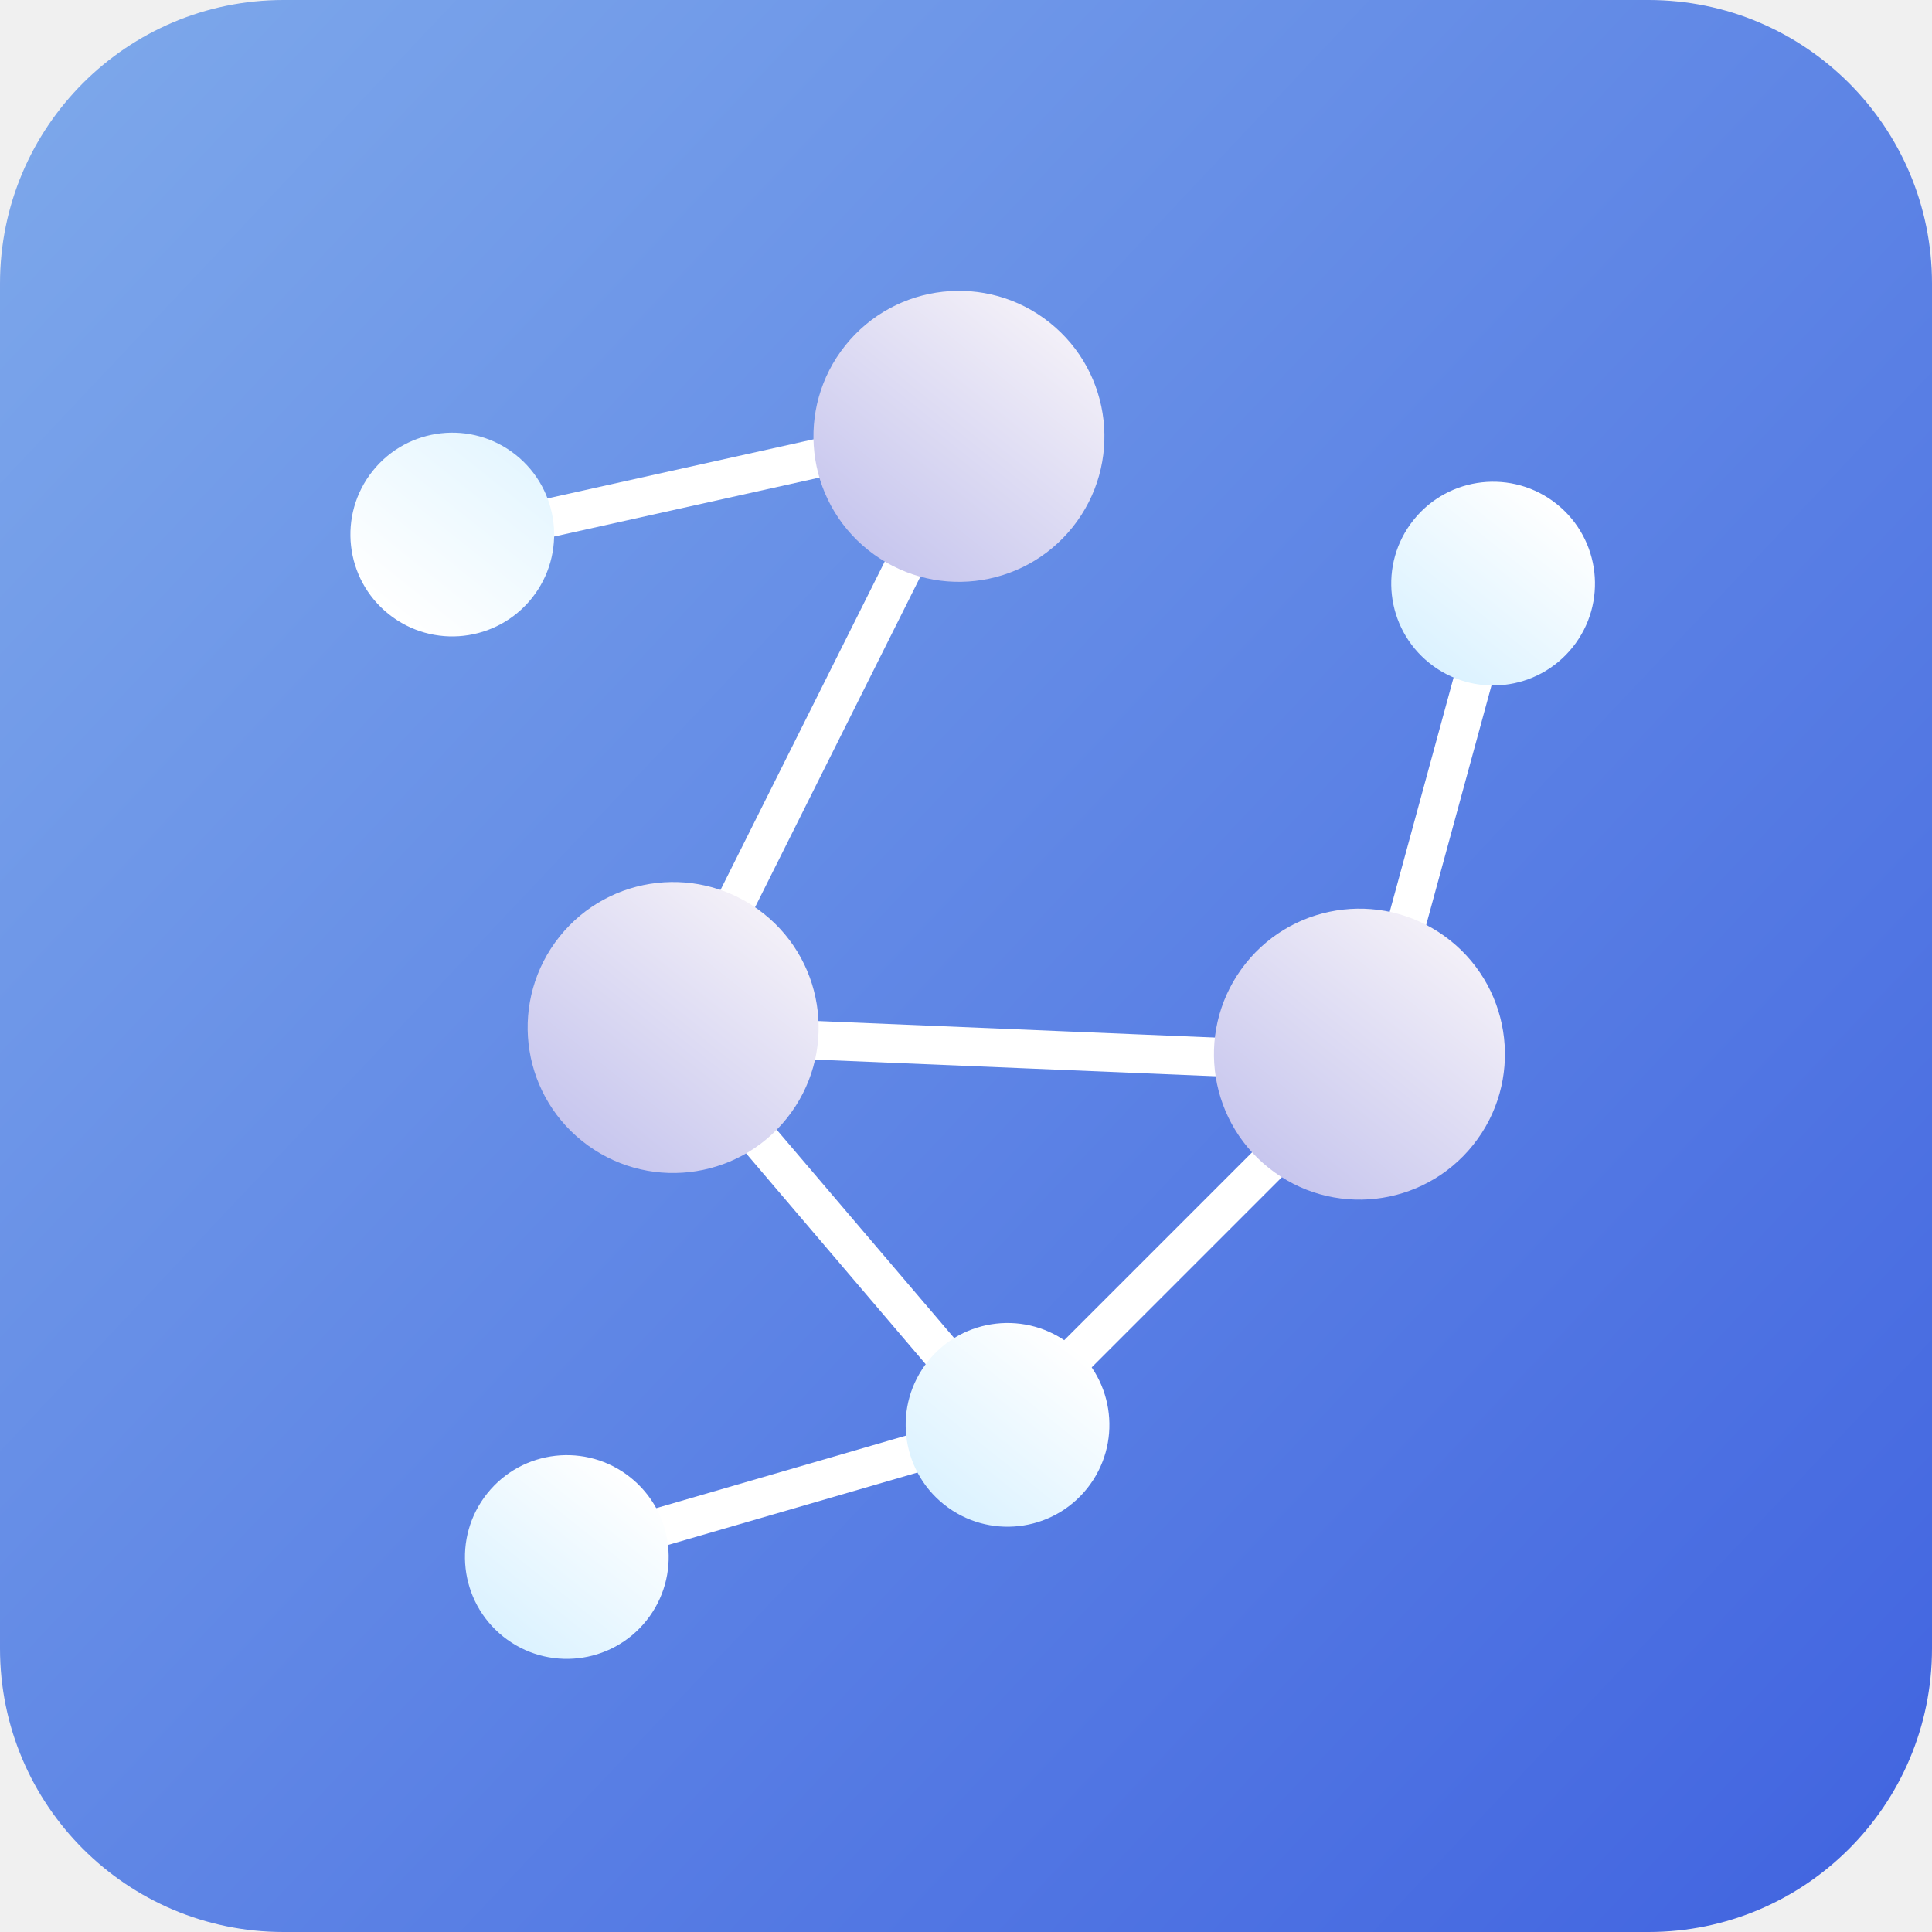
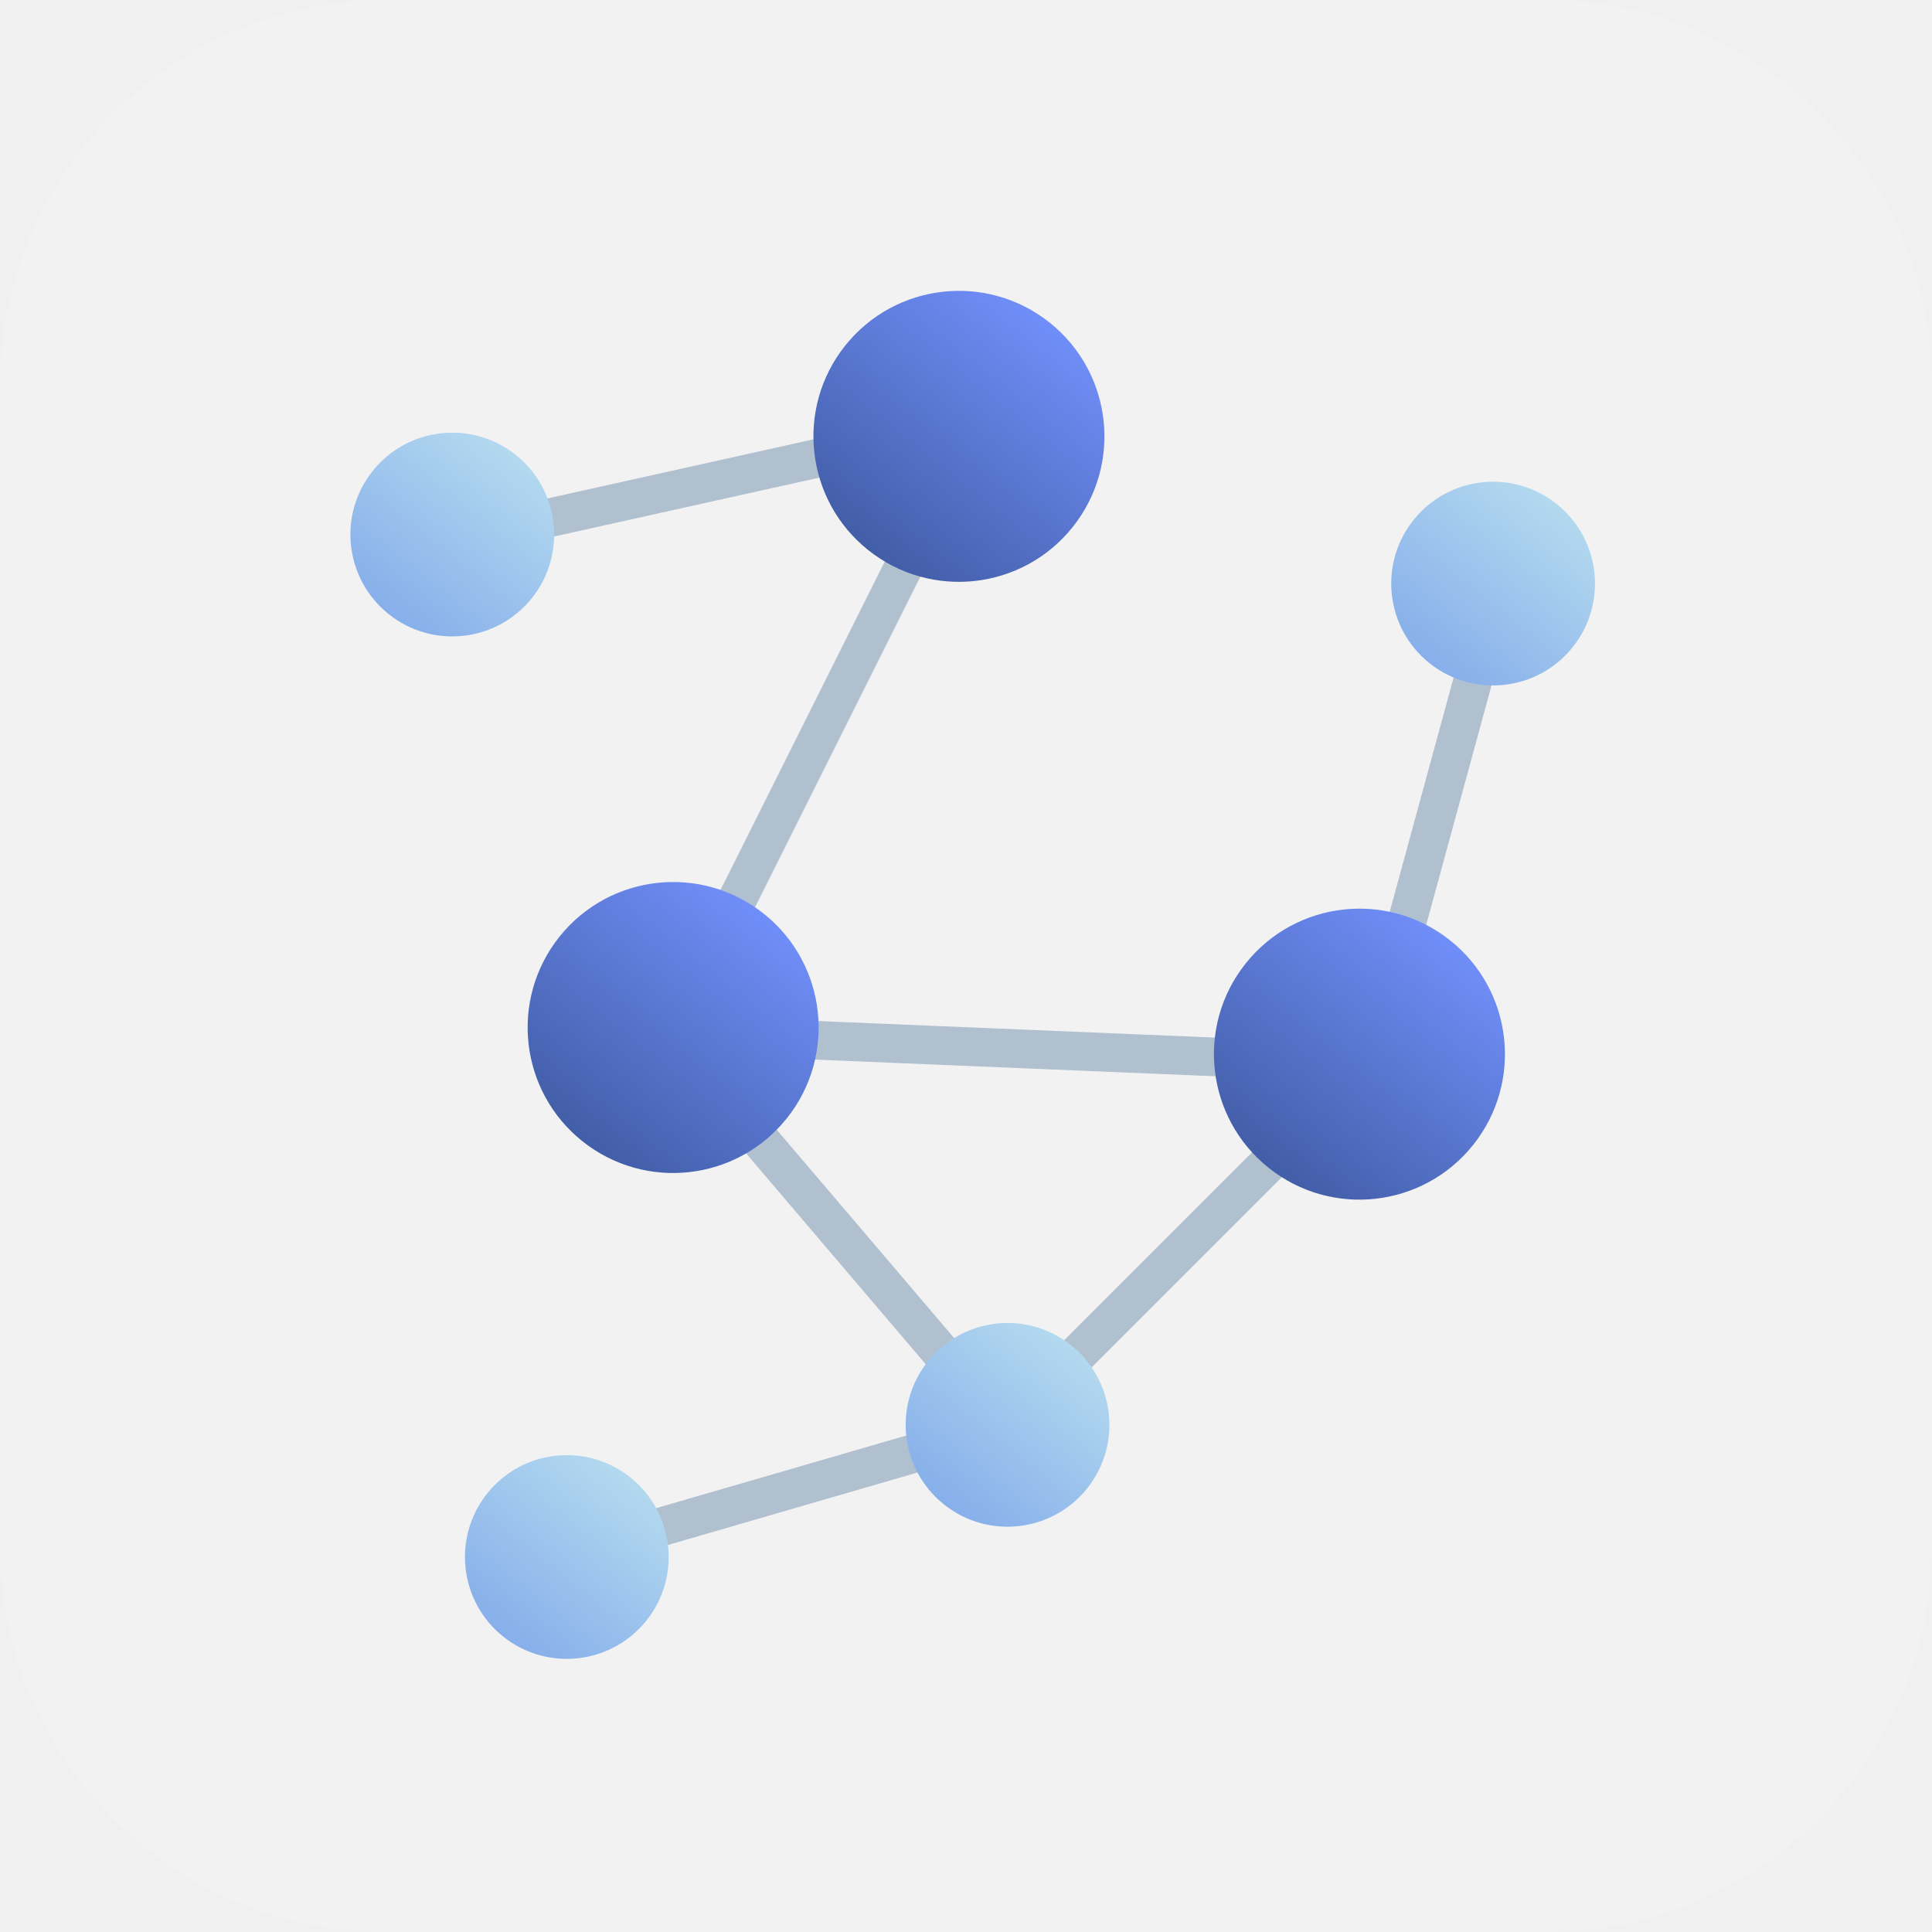
<svg xmlns="http://www.w3.org/2000/svg" width="62" height="62" viewBox="0 0 62 62" fill="none">
-   <rect width="62" height="62" rx="9.098" fill="url(#paint0_linear_213_950)" />
-   <path d="M14.496 17.313L31.306 13.578L21.5 33.189M21.5 33.189L43.914 34.123M21.5 33.189L32.24 45.797M43.914 34.123L48.116 18.714M43.914 34.123L32.24 45.797M32.24 45.797L17.765 50" stroke="white" stroke-width="1.24" />
-   <circle cx="30.773" cy="14.003" r="4.669" transform="rotate(38.6085 30.7735 14.0032)" fill="url(#paint1_linear_213_950)" />
-   <circle cx="43.626" cy="33.829" r="4.669" transform="rotate(38.6085 43.626 33.8286)" fill="url(#paint2_linear_213_950)" />
-   <circle cx="21.602" cy="32.974" r="4.669" transform="rotate(38.6085 21.6018 32.9737)" fill="url(#paint3_linear_213_950)" />
-   <circle cx="32.333" cy="45.725" r="3.269" transform="rotate(38.6085 32.3332 45.7251)" fill="url(#paint4_linear_213_950)" />
-   <circle cx="18.19" cy="49.966" r="3.269" transform="rotate(38.6085 18.1899 49.9658)" fill="url(#paint5_linear_213_950)" />
-   <circle cx="14.514" cy="17.154" r="3.269" transform="rotate(38.6085 14.5141 17.1542)" fill="url(#paint6_linear_213_950)" />
-   <circle cx="47.915" cy="18.728" r="3.269" transform="rotate(38.6085 47.915 18.7284)" fill="url(#paint7_linear_213_950)" />
+   <rect width="62" height="62" rx="12.4" fill="#F2F2F2" />
+   <path d="M14.496 17.313L31.306 13.578L21.5 33.189M21.5 33.189L43.914 34.123M21.5 33.189L32.24 45.797M43.914 34.123L48.117 18.714M43.914 34.123L32.24 45.797M32.24 45.797L17.765 50" stroke="#B0C0CF" stroke-width="1.24" />
+   <circle cx="30.773" cy="14.003" r="4.669" transform="rotate(38.6085 30.7734 14.0032)" fill="url(#paint0_linear_213_1068)" />
+   <circle cx="43.626" cy="33.829" r="4.669" transform="rotate(38.6085 43.626 33.8286)" fill="url(#paint1_linear_213_1068)" />
+   <circle cx="21.602" cy="32.974" r="4.669" transform="rotate(38.6085 21.6018 32.9737)" fill="url(#paint2_linear_213_1068)" />
+   <circle cx="32.333" cy="45.725" r="3.269" transform="rotate(38.6085 32.3333 45.7251)" fill="url(#paint3_linear_213_1068)" />
+   <circle cx="18.19" cy="49.966" r="3.269" transform="rotate(38.6085 18.1898 49.9658)" fill="url(#paint4_linear_213_1068)" />
+   <circle cx="14.514" cy="17.154" r="3.269" transform="rotate(38.6085 14.514 17.1542)" fill="url(#paint5_linear_213_1068)" />
+   <circle cx="47.915" cy="18.728" r="3.269" transform="rotate(38.6085 47.915 18.7284)" fill="url(#paint6_linear_213_1068)" />
  <defs>
-     <linearGradient id="paint0_linear_213_950" x1="0" y1="0" x2="62" y2="58.5" gradientUnits="userSpaceOnUse">
-       <stop stop-color="#7EA9EB" />
-       <stop offset="1" stop-color="#4265E0" />
+     <linearGradient id="paint0_linear_213_1068" x1="30.773" y1="9.334" x2="30.773" y2="18.673" gradientUnits="userSpaceOnUse">
+       <stop stop-color="#708EF8" />
+       <stop offset="1" stop-color="#425EA8" />
    </linearGradient>
-     <linearGradient id="paint1_linear_213_950" x1="30.773" y1="9.334" x2="30.773" y2="18.673" gradientUnits="userSpaceOnUse">
-       <stop stop-color="#F3F0F8" />
-       <stop offset="1" stop-color="#C7C6EE" />
+     <linearGradient id="paint1_linear_213_1068" x1="43.626" y1="29.159" x2="43.626" y2="38.498" gradientUnits="userSpaceOnUse">
+       <stop stop-color="#708EF8" />
+       <stop offset="1" stop-color="#425EA8" />
    </linearGradient>
-     <linearGradient id="paint2_linear_213_950" x1="43.626" y1="29.159" x2="43.626" y2="38.498" gradientUnits="userSpaceOnUse">
-       <stop stop-color="#F3F0F8" />
-       <stop offset="1" stop-color="#C7C6EE" />
+     <linearGradient id="paint2_linear_213_1068" x1="21.602" y1="28.304" x2="21.602" y2="37.643" gradientUnits="userSpaceOnUse">
+       <stop stop-color="#708EF8" />
+       <stop offset="1" stop-color="#425EA8" />
    </linearGradient>
-     <linearGradient id="paint3_linear_213_950" x1="21.602" y1="28.304" x2="21.602" y2="37.643" gradientUnits="userSpaceOnUse">
-       <stop stop-color="#F3F0F8" />
-       <stop offset="1" stop-color="#C7C6EE" />
+     <linearGradient id="paint3_linear_213_1068" x1="32.333" y1="42.456" x2="32.333" y2="48.994" gradientUnits="userSpaceOnUse">
+       <stop stop-color="#B3D9EF" />
+       <stop offset="1" stop-color="#87AFEA" />
    </linearGradient>
-     <linearGradient id="paint4_linear_213_950" x1="32.333" y1="42.456" x2="32.333" y2="48.994" gradientUnits="userSpaceOnUse">
-       <stop stop-color="white" />
-       <stop offset="1" stop-color="#DBF2FF" />
+     <linearGradient id="paint4_linear_213_1068" x1="18.19" y1="46.697" x2="18.19" y2="53.234" gradientUnits="userSpaceOnUse">
+       <stop stop-color="#B3D9EF" />
+       <stop offset="1" stop-color="#87AFEA" />
    </linearGradient>
-     <linearGradient id="paint5_linear_213_950" x1="18.19" y1="46.697" x2="18.19" y2="53.234" gradientUnits="userSpaceOnUse">
-       <stop stop-color="white" />
-       <stop offset="1" stop-color="#DBF2FF" />
+     <linearGradient id="paint5_linear_213_1068" x1="14.514" y1="13.886" x2="14.514" y2="20.423" gradientUnits="userSpaceOnUse">
+       <stop stop-color="#B3D9EF" />
+       <stop offset="1" stop-color="#87AFEA" />
    </linearGradient>
-     <linearGradient id="paint6_linear_213_950" x1="14.514" y1="13.886" x2="14.514" y2="20.423" gradientUnits="userSpaceOnUse">
-       <stop stop-color="#E5F6FF" />
-       <stop offset="1" stop-color="white" />
-     </linearGradient>
-     <linearGradient id="paint7_linear_213_950" x1="47.915" y1="15.46" x2="47.915" y2="21.997" gradientUnits="userSpaceOnUse">
-       <stop stop-color="white" />
-       <stop offset="1" stop-color="#DBF2FF" />
+     <linearGradient id="paint6_linear_213_1068" x1="47.915" y1="15.46" x2="47.915" y2="21.997" gradientUnits="userSpaceOnUse">
+       <stop stop-color="#B3D9EF" />
+       <stop offset="1" stop-color="#87AFEA" />
    </linearGradient>
  </defs>
</svg>
